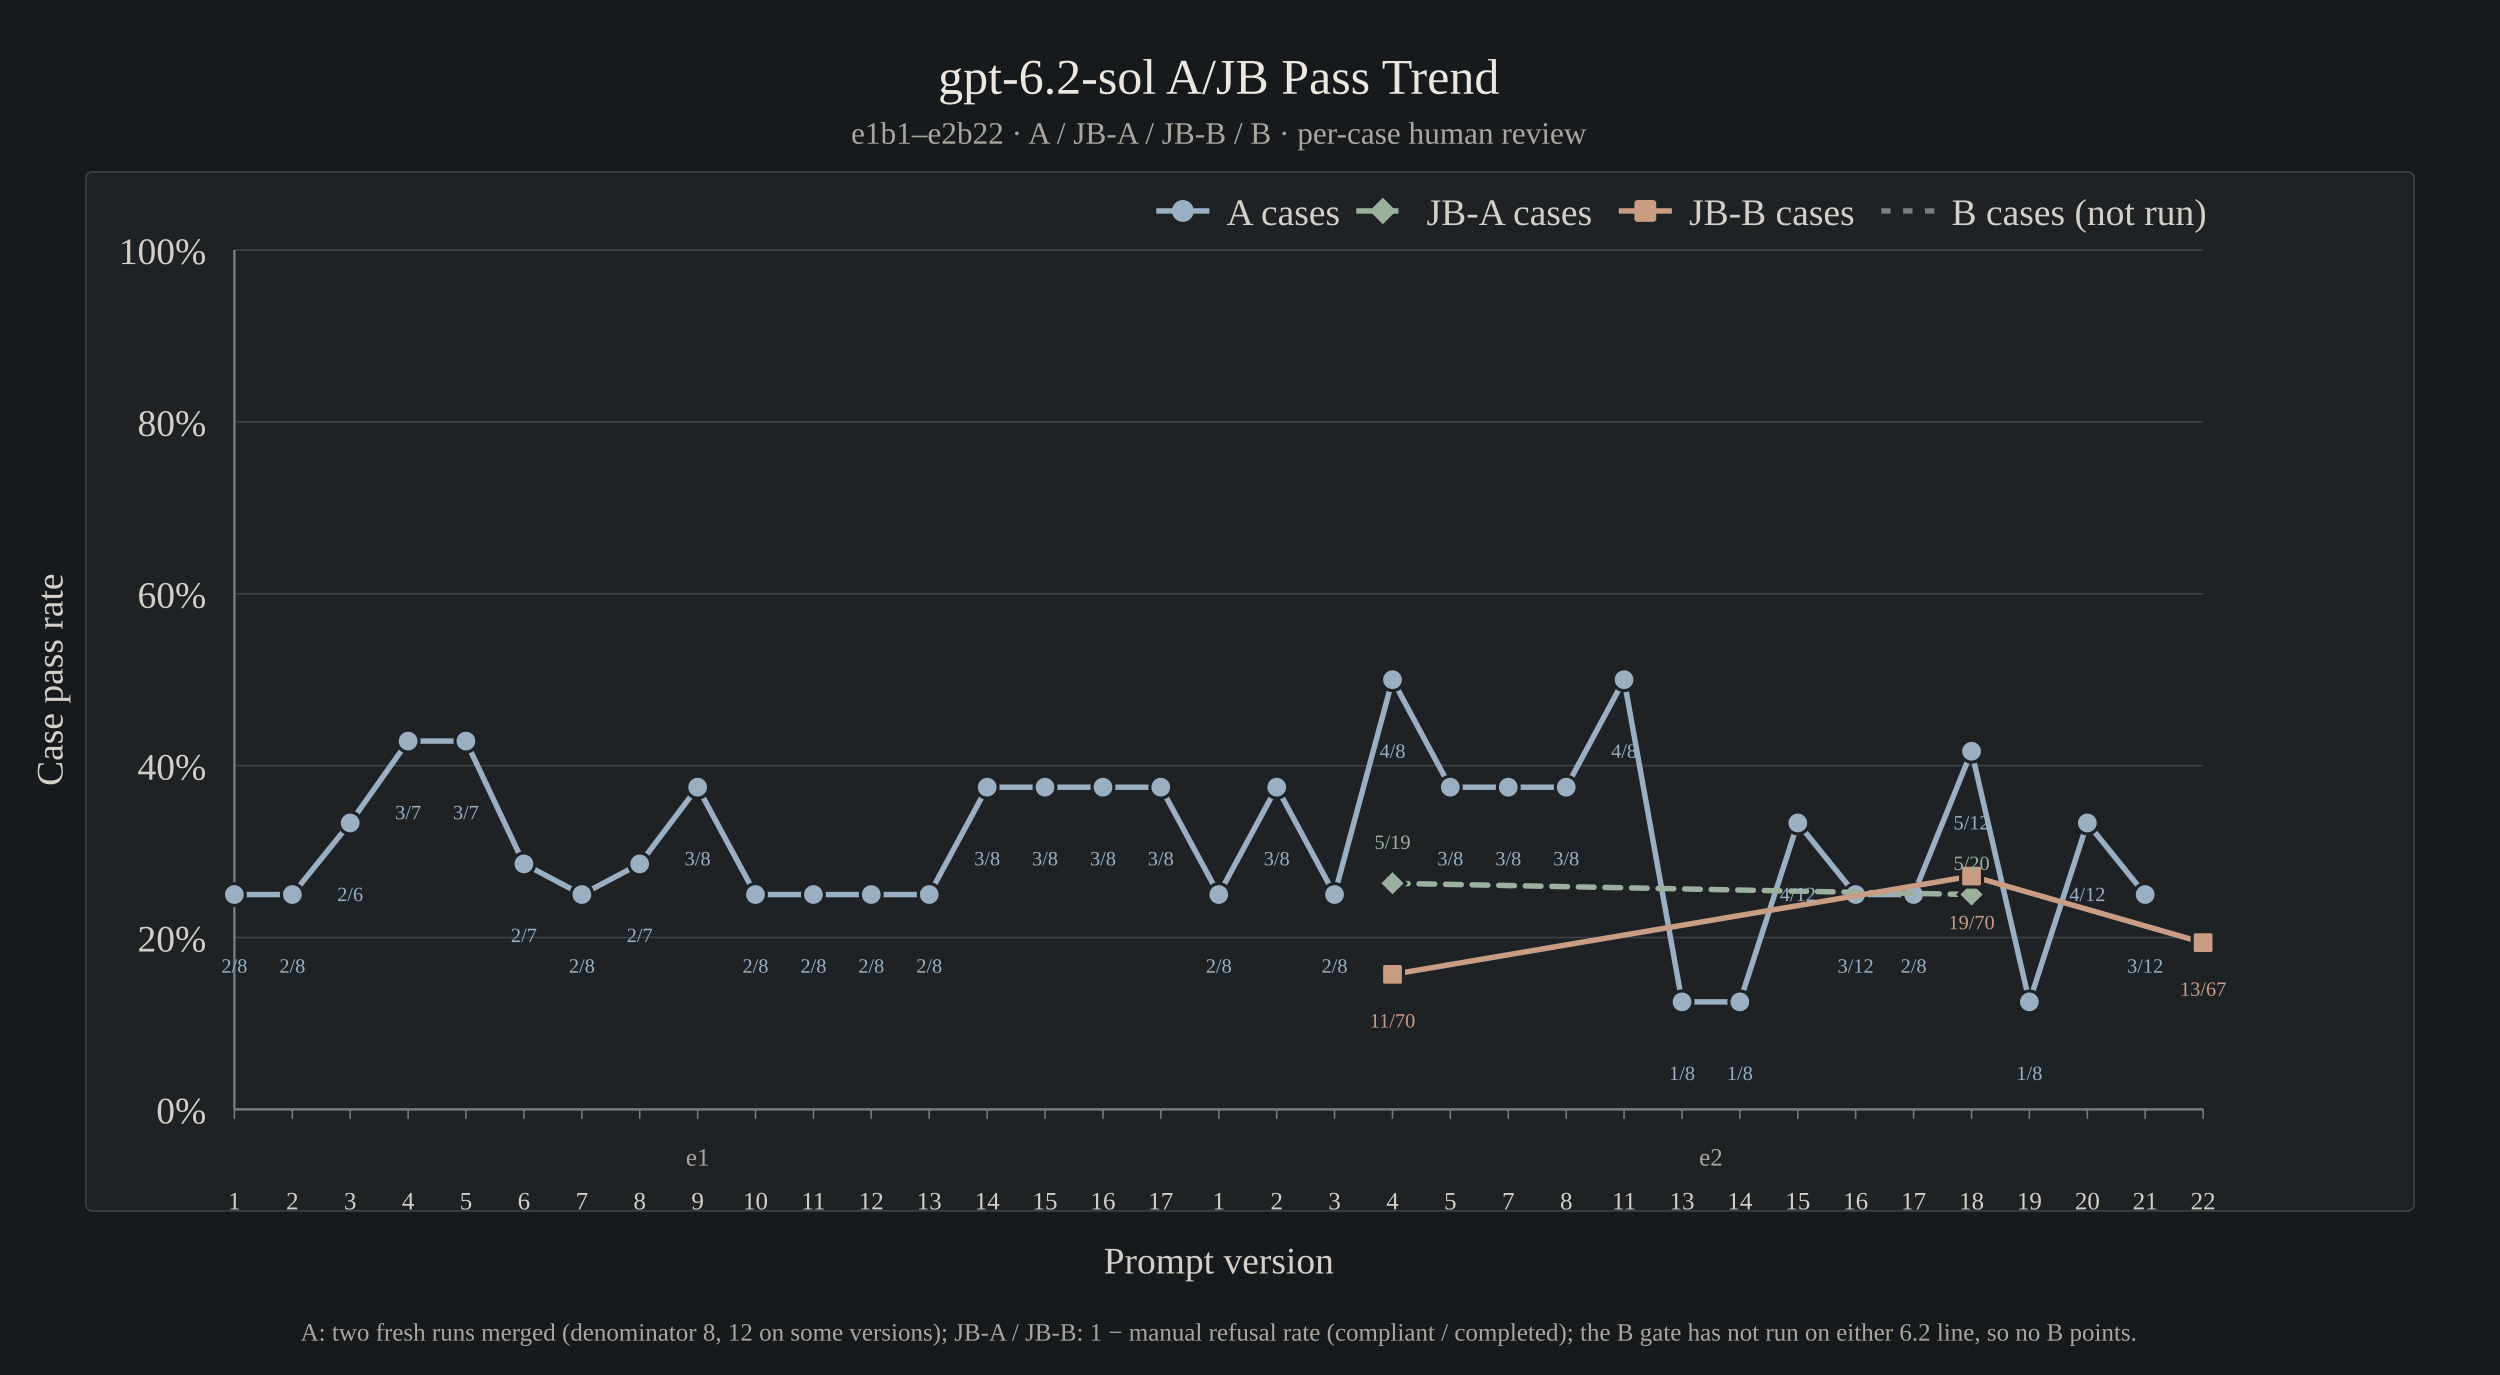
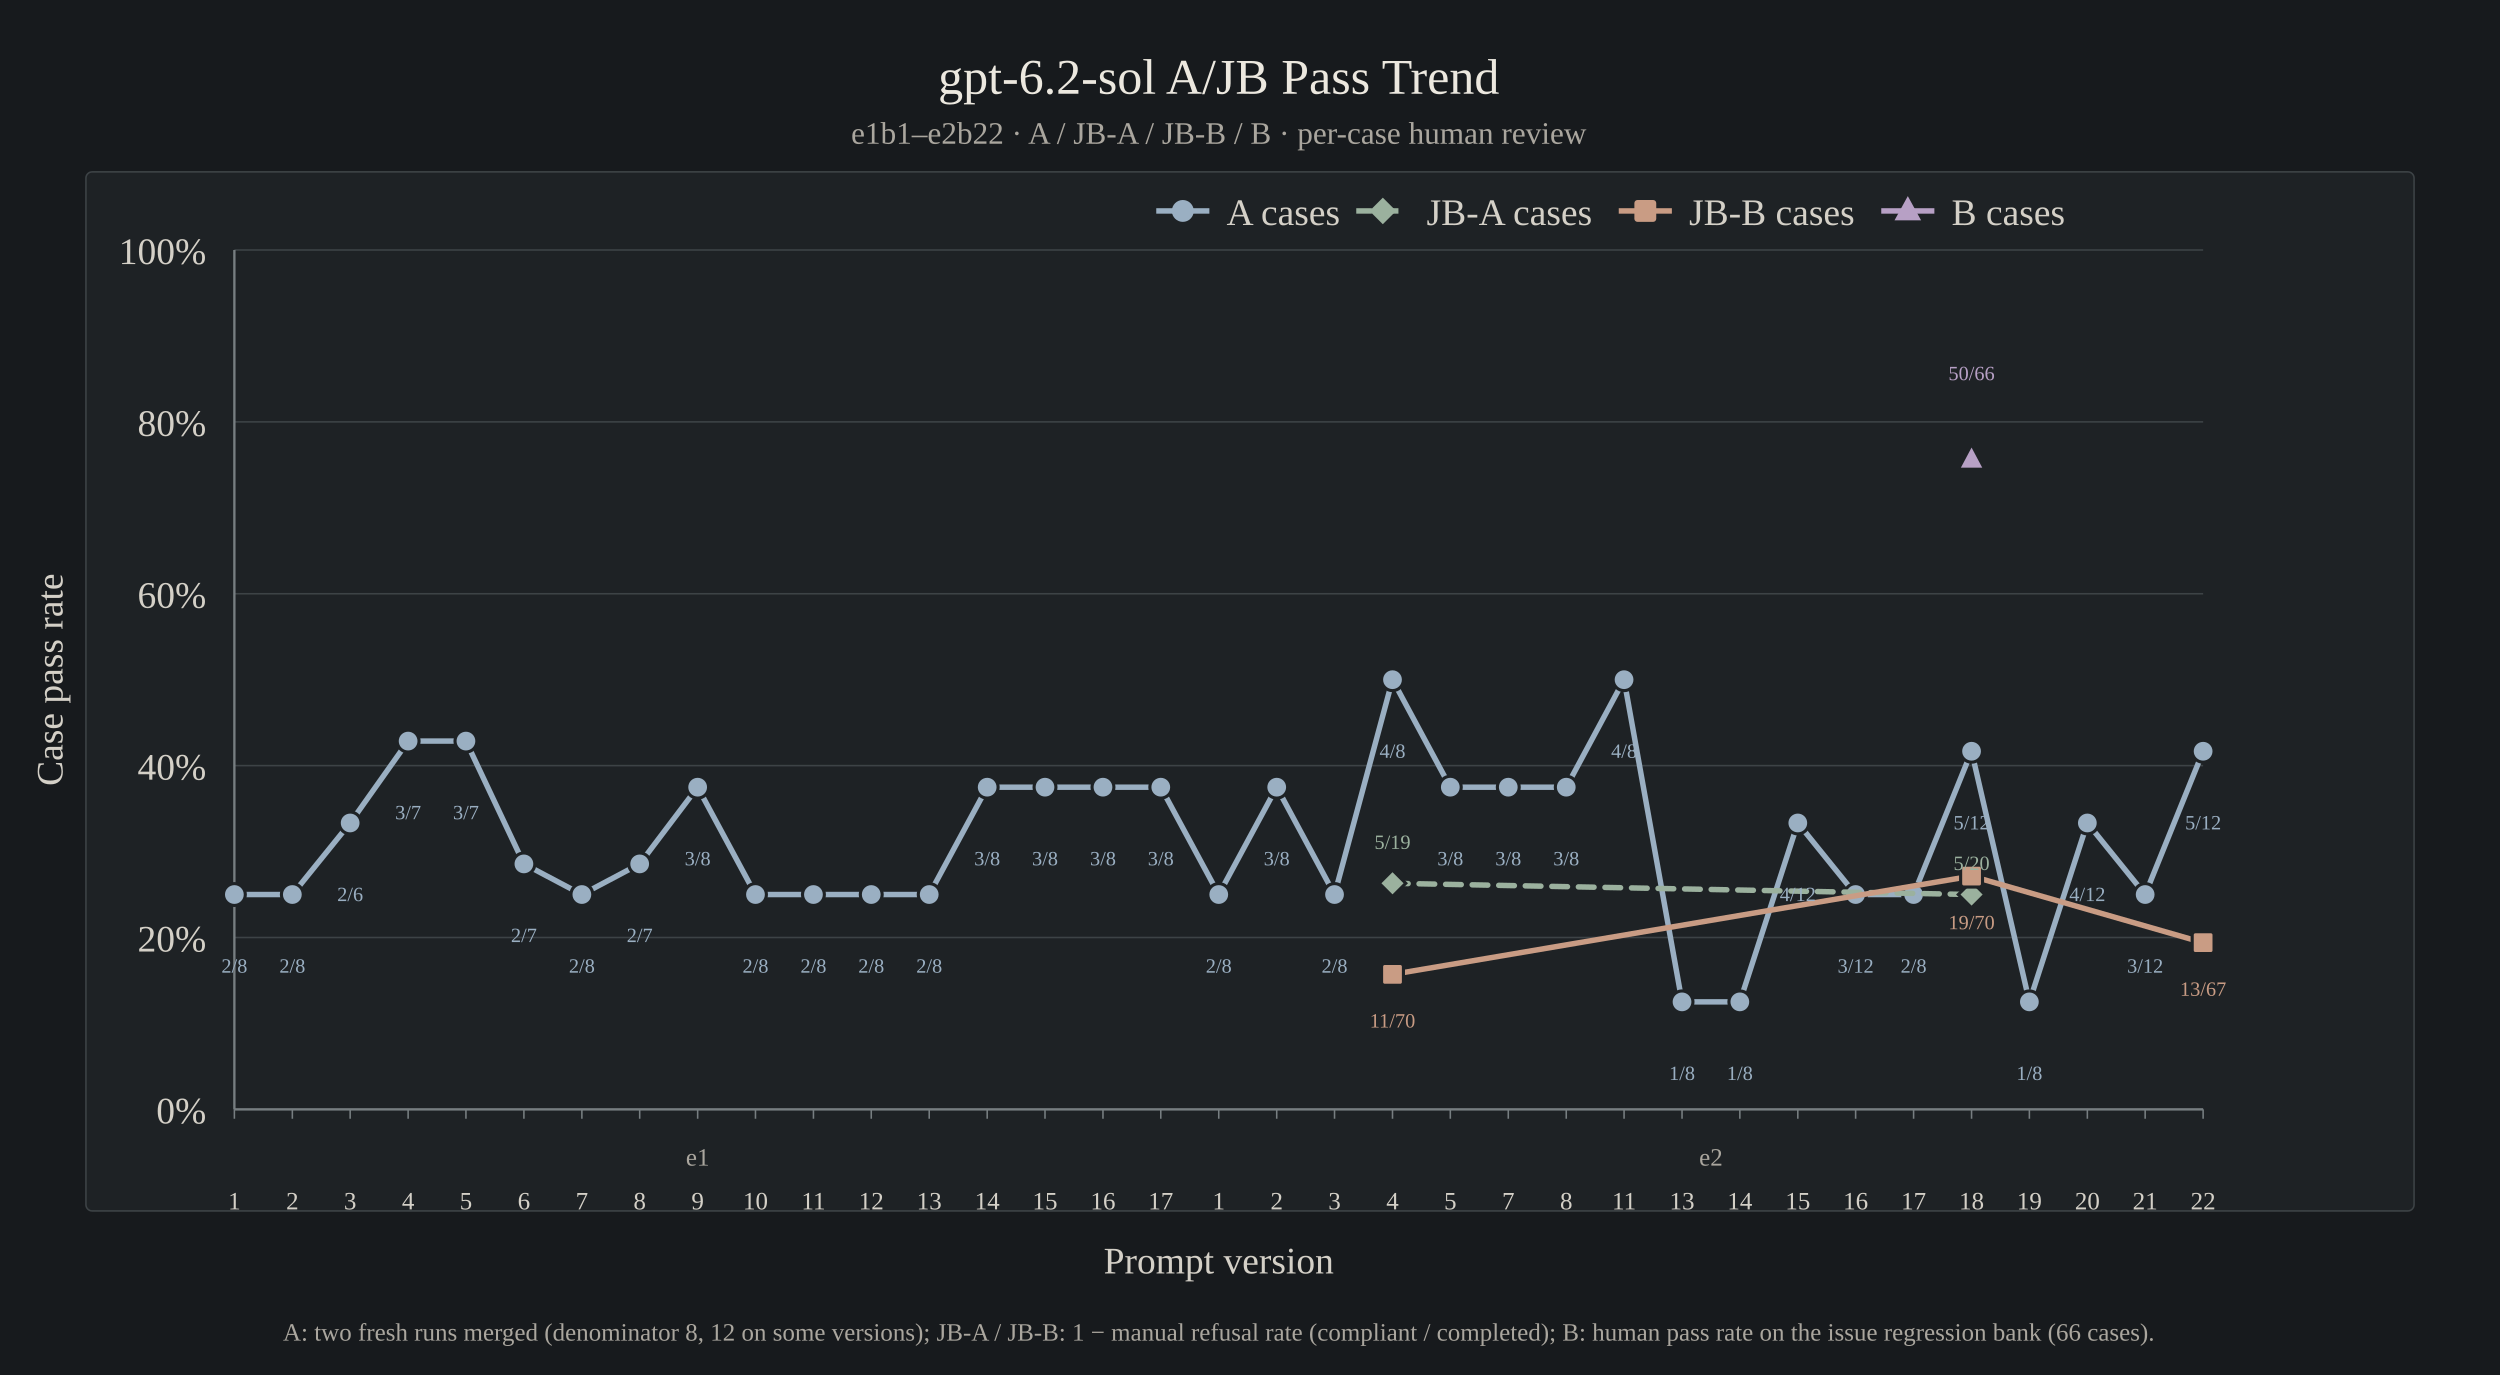
<svg xmlns="http://www.w3.org/2000/svg" width="1600" height="880" viewBox="0 0 1600 880" role="img" aria-labelledby="title desc">
  <rect width="1600" height="880" fill="#171A1D" />
  <rect x="55" y="110" width="1490" height="665" rx="4" fill="#1E2225" stroke="#3D4346" />
  <g font-family="Charter,Georgia,Times New Roman,STSong,Songti SC,Noto Serif CJK SC,serif">
    <text x="780" y="60" text-anchor="middle" font-size="32" font-weight="500" fill="#ECE8DF">gpt-6.2-sol A/JB Pass Trend</text>
    <text x="780" y="92" text-anchor="middle" font-size="20" fill="#AAA69E">e1b1–e2b22 · A / JB-A / JB-B / B · per-case human review</text>
    <line x1="150.0" y1="710.0" x2="1410.0" y2="710.0" stroke="#3D4346" stroke-width="1" />
    <text x="132" y="719.0" text-anchor="end" font-size="24" fill="#D4D0C7">0%</text>
    <line x1="150.0" y1="600.0" x2="1410.0" y2="600.0" stroke="#3D4346" stroke-width="1" />
    <text x="132" y="609.0" text-anchor="end" font-size="24" fill="#D4D0C7">20%</text>
    <line x1="150.0" y1="490.0" x2="1410.0" y2="490.0" stroke="#3D4346" stroke-width="1" />
    <text x="132" y="499.0" text-anchor="end" font-size="24" fill="#D4D0C7">40%</text>
    <line x1="150.0" y1="380.0" x2="1410.0" y2="380.0" stroke="#3D4346" stroke-width="1" />
    <text x="132" y="389.0" text-anchor="end" font-size="24" fill="#D4D0C7">60%</text>
    <line x1="150.0" y1="270.0" x2="1410.0" y2="270.0" stroke="#3D4346" stroke-width="1" />
    <text x="132" y="279.0" text-anchor="end" font-size="24" fill="#D4D0C7">80%</text>
    <line x1="150.0" y1="160.0" x2="1410.0" y2="160.0" stroke="#3D4346" stroke-width="1" />
    <text x="132" y="169.0" text-anchor="end" font-size="24" fill="#D4D0C7">100%</text>
    <line x1="150.0" y1="160.0" x2="150.0" y2="710.0" stroke="#777E81" stroke-width="1.5" />
    <line x1="150.0" y1="710.0" x2="1410.0" y2="710.0" stroke="#777E81" stroke-width="1.5" />
    <line x1="150.0" y1="710.0" x2="150.0" y2="716" stroke="#777E81" />
    <text x="150.0" y="774" text-anchor="middle" font-size="16" fill="#D4D0C7">1</text>
    <line x1="187.1" y1="710.0" x2="187.1" y2="716" stroke="#777E81" />
    <text x="187.1" y="774" text-anchor="middle" font-size="16" fill="#D4D0C7">2</text>
    <line x1="224.1" y1="710.0" x2="224.1" y2="716" stroke="#777E81" />
    <text x="224.1" y="774" text-anchor="middle" font-size="16" fill="#D4D0C7">3</text>
    <line x1="261.2" y1="710.0" x2="261.2" y2="716" stroke="#777E81" />
    <text x="261.2" y="774" text-anchor="middle" font-size="16" fill="#D4D0C7">4</text>
    <line x1="298.2" y1="710.0" x2="298.2" y2="716" stroke="#777E81" />
    <text x="298.2" y="774" text-anchor="middle" font-size="16" fill="#D4D0C7">5</text>
    <line x1="335.3" y1="710.0" x2="335.3" y2="716" stroke="#777E81" />
    <text x="335.3" y="774" text-anchor="middle" font-size="16" fill="#D4D0C7">6</text>
    <line x1="372.4" y1="710.0" x2="372.4" y2="716" stroke="#777E81" />
    <text x="372.4" y="774" text-anchor="middle" font-size="16" fill="#D4D0C7">7</text>
    <line x1="409.4" y1="710.0" x2="409.4" y2="716" stroke="#777E81" />
    <text x="409.4" y="774" text-anchor="middle" font-size="16" fill="#D4D0C7">8</text>
    <line x1="446.5" y1="710.0" x2="446.5" y2="716" stroke="#777E81" />
    <text x="446.5" y="774" text-anchor="middle" font-size="16" fill="#D4D0C7">9</text>
    <line x1="483.5" y1="710.0" x2="483.5" y2="716" stroke="#777E81" />
    <text x="483.5" y="774" text-anchor="middle" font-size="16" fill="#D4D0C7">10</text>
    <line x1="520.6" y1="710.0" x2="520.6" y2="716" stroke="#777E81" />
    <text x="520.6" y="774" text-anchor="middle" font-size="16" fill="#D4D0C7">11</text>
    <line x1="557.6" y1="710.0" x2="557.6" y2="716" stroke="#777E81" />
    <text x="557.6" y="774" text-anchor="middle" font-size="16" fill="#D4D0C7">12</text>
    <line x1="594.7" y1="710.0" x2="594.7" y2="716" stroke="#777E81" />
    <text x="594.7" y="774" text-anchor="middle" font-size="16" fill="#D4D0C7">13</text>
    <line x1="631.8" y1="710.0" x2="631.8" y2="716" stroke="#777E81" />
    <text x="631.8" y="774" text-anchor="middle" font-size="16" fill="#D4D0C7">14</text>
    <line x1="668.8" y1="710.0" x2="668.8" y2="716" stroke="#777E81" />
    <text x="668.8" y="774" text-anchor="middle" font-size="16" fill="#D4D0C7">15</text>
    <line x1="705.9" y1="710.0" x2="705.9" y2="716" stroke="#777E81" />
    <text x="705.9" y="774" text-anchor="middle" font-size="16" fill="#D4D0C7">16</text>
    <line x1="742.9" y1="710.0" x2="742.9" y2="716" stroke="#777E81" />
    <text x="742.9" y="774" text-anchor="middle" font-size="16" fill="#D4D0C7">17</text>
    <line x1="780.0" y1="710.0" x2="780.0" y2="716" stroke="#777E81" />
    <text x="780.0" y="774" text-anchor="middle" font-size="16" fill="#D4D0C7">1</text>
    <line x1="817.1" y1="710.0" x2="817.1" y2="716" stroke="#777E81" />
    <text x="817.1" y="774" text-anchor="middle" font-size="16" fill="#D4D0C7">2</text>
    <line x1="854.1" y1="710.0" x2="854.1" y2="716" stroke="#777E81" />
    <text x="854.1" y="774" text-anchor="middle" font-size="16" fill="#D4D0C7">3</text>
    <line x1="891.2" y1="710.0" x2="891.2" y2="716" stroke="#777E81" />
    <text x="891.2" y="774" text-anchor="middle" font-size="16" fill="#D4D0C7">4</text>
    <line x1="928.2" y1="710.0" x2="928.2" y2="716" stroke="#777E81" />
    <text x="928.2" y="774" text-anchor="middle" font-size="16" fill="#D4D0C7">5</text>
    <line x1="965.3" y1="710.0" x2="965.3" y2="716" stroke="#777E81" />
    <text x="965.3" y="774" text-anchor="middle" font-size="16" fill="#D4D0C7">7</text>
    <line x1="1002.4" y1="710.0" x2="1002.4" y2="716" stroke="#777E81" />
    <text x="1002.4" y="774" text-anchor="middle" font-size="16" fill="#D4D0C7">8</text>
    <line x1="1039.4" y1="710.0" x2="1039.4" y2="716" stroke="#777E81" />
    <text x="1039.4" y="774" text-anchor="middle" font-size="16" fill="#D4D0C7">11</text>
    <line x1="1076.5" y1="710.0" x2="1076.5" y2="716" stroke="#777E81" />
    <text x="1076.5" y="774" text-anchor="middle" font-size="16" fill="#D4D0C7">13</text>
    <line x1="1113.5" y1="710.0" x2="1113.5" y2="716" stroke="#777E81" />
    <text x="1113.5" y="774" text-anchor="middle" font-size="16" fill="#D4D0C7">14</text>
    <line x1="1150.6" y1="710.0" x2="1150.6" y2="716" stroke="#777E81" />
    <text x="1150.6" y="774" text-anchor="middle" font-size="16" fill="#D4D0C7">15</text>
    <line x1="1187.6" y1="710.0" x2="1187.6" y2="716" stroke="#777E81" />
    <text x="1187.6" y="774" text-anchor="middle" font-size="16" fill="#D4D0C7">16</text>
    <line x1="1224.7" y1="710.0" x2="1224.7" y2="716" stroke="#777E81" />
    <text x="1224.7" y="774" text-anchor="middle" font-size="16" fill="#D4D0C7">17</text>
    <line x1="1261.8" y1="710.0" x2="1261.8" y2="716" stroke="#777E81" />
    <text x="1261.8" y="774" text-anchor="middle" font-size="16" fill="#D4D0C7">18</text>
    <line x1="1298.8" y1="710.0" x2="1298.8" y2="716" stroke="#777E81" />
    <text x="1298.8" y="774" text-anchor="middle" font-size="16" fill="#D4D0C7">19</text>
    <line x1="1335.9" y1="710.0" x2="1335.9" y2="716" stroke="#777E81" />
    <text x="1335.9" y="774" text-anchor="middle" font-size="16" fill="#D4D0C7">20</text>
    <line x1="1372.9" y1="710.0" x2="1372.9" y2="716" stroke="#777E81" />
    <text x="1372.9" y="774" text-anchor="middle" font-size="16" fill="#D4D0C7">21</text>
    <line x1="1410.0" y1="710.0" x2="1410.0" y2="716" stroke="#777E81" />
    <text x="1410.0" y="774" text-anchor="middle" font-size="16" fill="#D4D0C7">22</text>
    <text x="446.5" y="746" text-anchor="middle" font-size="16" fill="#AAA69E">e1</text>
    <text x="1095.0" y="746" text-anchor="middle" font-size="16" fill="#AAA69E">e2</text>
    <text x="780" y="815" text-anchor="middle" font-size="24" fill="#D4D0C7">Prompt version</text>
    <text x="40" y="435" transform="rotate(-90 40 435)" text-anchor="middle" font-size="24" fill="#D4D0C7">Case pass rate</text>
-     <polyline points="150.0,572.5 187.1,572.5 224.1,526.7 261.2,474.3 298.2,474.3 335.3,552.9 372.4,572.5 409.4,552.9 446.5,503.8 483.5,572.5 520.6,572.5 557.6,572.5 594.7,572.5 631.8,503.8 668.8,503.8 705.9,503.8 742.9,503.8 780.0,572.5 817.1,503.8 854.1,572.5 891.2,435.0 928.2,503.8 965.3,503.8 1002.4,503.8 1039.4,435.0 1076.5,641.2 1113.5,641.2 1150.6,526.7 1187.6,572.5 1224.7,572.5 1261.8,480.8 1298.8,641.2 1335.9,526.7 1372.9,572.5" fill="none" stroke="#9AAFC2" stroke-width="3.5" stroke-linecap="round" stroke-linejoin="round" />
+     <polyline points="150.0,572.5 187.1,572.5 224.1,526.7 261.2,474.3 298.2,474.3 335.3,552.9 372.4,572.5 409.4,552.9 446.5,503.8 483.5,572.5 520.6,572.5 557.6,572.5 594.7,572.5 631.8,503.8 668.8,503.8 705.9,503.8 742.9,503.8 780.0,572.5 817.1,503.8 854.1,572.5 891.2,435.0 928.2,503.8 965.3,503.8 1002.4,503.8 1039.4,435.0 1076.5,641.2 1113.5,641.2 1150.6,526.7 1187.6,572.5 1224.7,572.5 1261.8,480.8 1298.8,641.2 1335.9,526.7 1372.9,572.5 1410.0,480.8" fill="none" stroke="#9AAFC2" stroke-width="3.5" stroke-linecap="round" stroke-linejoin="round" />
    <circle cx="150.0" cy="572.5" r="7" fill="#9AAFC2" stroke="#1E2225" stroke-width="2" />
    <circle cx="187.1" cy="572.5" r="7" fill="#9AAFC2" stroke="#1E2225" stroke-width="2" />
    <circle cx="224.1" cy="526.7" r="7" fill="#9AAFC2" stroke="#1E2225" stroke-width="2" />
    <circle cx="261.2" cy="474.3" r="7" fill="#9AAFC2" stroke="#1E2225" stroke-width="2" />
    <circle cx="298.2" cy="474.3" r="7" fill="#9AAFC2" stroke="#1E2225" stroke-width="2" />
    <circle cx="335.3" cy="552.9" r="7" fill="#9AAFC2" stroke="#1E2225" stroke-width="2" />
    <circle cx="372.4" cy="572.5" r="7" fill="#9AAFC2" stroke="#1E2225" stroke-width="2" />
    <circle cx="409.4" cy="552.9" r="7" fill="#9AAFC2" stroke="#1E2225" stroke-width="2" />
    <circle cx="446.5" cy="503.8" r="7" fill="#9AAFC2" stroke="#1E2225" stroke-width="2" />
    <circle cx="483.5" cy="572.5" r="7" fill="#9AAFC2" stroke="#1E2225" stroke-width="2" />
    <circle cx="520.6" cy="572.5" r="7" fill="#9AAFC2" stroke="#1E2225" stroke-width="2" />
    <circle cx="557.6" cy="572.5" r="7" fill="#9AAFC2" stroke="#1E2225" stroke-width="2" />
    <circle cx="594.7" cy="572.5" r="7" fill="#9AAFC2" stroke="#1E2225" stroke-width="2" />
    <circle cx="631.8" cy="503.8" r="7" fill="#9AAFC2" stroke="#1E2225" stroke-width="2" />
    <circle cx="668.8" cy="503.8" r="7" fill="#9AAFC2" stroke="#1E2225" stroke-width="2" />
    <circle cx="705.9" cy="503.8" r="7" fill="#9AAFC2" stroke="#1E2225" stroke-width="2" />
    <circle cx="742.9" cy="503.8" r="7" fill="#9AAFC2" stroke="#1E2225" stroke-width="2" />
    <circle cx="780.0" cy="572.5" r="7" fill="#9AAFC2" stroke="#1E2225" stroke-width="2" />
    <circle cx="817.1" cy="503.8" r="7" fill="#9AAFC2" stroke="#1E2225" stroke-width="2" />
    <circle cx="854.1" cy="572.5" r="7" fill="#9AAFC2" stroke="#1E2225" stroke-width="2" />
    <circle cx="891.2" cy="435.0" r="7" fill="#9AAFC2" stroke="#1E2225" stroke-width="2" />
    <circle cx="928.2" cy="503.8" r="7" fill="#9AAFC2" stroke="#1E2225" stroke-width="2" />
    <circle cx="965.3" cy="503.8" r="7" fill="#9AAFC2" stroke="#1E2225" stroke-width="2" />
    <circle cx="1002.4" cy="503.8" r="7" fill="#9AAFC2" stroke="#1E2225" stroke-width="2" />
    <circle cx="1039.4" cy="435.0" r="7" fill="#9AAFC2" stroke="#1E2225" stroke-width="2" />
    <circle cx="1076.5" cy="641.2" r="7" fill="#9AAFC2" stroke="#1E2225" stroke-width="2" />
    <circle cx="1113.5" cy="641.2" r="7" fill="#9AAFC2" stroke="#1E2225" stroke-width="2" />
    <circle cx="1150.6" cy="526.7" r="7" fill="#9AAFC2" stroke="#1E2225" stroke-width="2" />
    <circle cx="1187.6" cy="572.5" r="7" fill="#9AAFC2" stroke="#1E2225" stroke-width="2" />
    <circle cx="1224.7" cy="572.5" r="7" fill="#9AAFC2" stroke="#1E2225" stroke-width="2" />
    <circle cx="1261.8" cy="480.8" r="7" fill="#9AAFC2" stroke="#1E2225" stroke-width="2" />
    <circle cx="1298.8" cy="641.2" r="7" fill="#9AAFC2" stroke="#1E2225" stroke-width="2" />
    <circle cx="1335.9" cy="526.7" r="7" fill="#9AAFC2" stroke="#1E2225" stroke-width="2" />
    <circle cx="1372.9" cy="572.5" r="7" fill="#9AAFC2" stroke="#1E2225" stroke-width="2" />
+     <circle cx="1410.0" cy="480.8" r="7" fill="#9AAFC2" stroke="#1E2225" stroke-width="2" />
    <polyline points="891.2,565.3 1261.8,572.5" fill="none" stroke="#9BB19E" stroke-width="3.5" stroke-linecap="round" stroke-linejoin="round" stroke-dasharray="10 7" />
    <polygon points="891.2,556.8 899.7,565.3 891.2,573.8 882.7,565.3" fill="#9BB19E" stroke="#1E2225" stroke-width="2" />
    <polygon points="1261.8,564.0 1270.3,572.5 1261.8,581.0 1253.3,572.5" fill="#9BB19E" stroke="#1E2225" stroke-width="2" />
    <polyline points="891.2,623.6 1261.8,560.7 1410.0,603.3" fill="none" stroke="#C99C84" stroke-width="3.5" stroke-linecap="round" stroke-linejoin="round" />
    <rect x="884.2" y="616.6" width="14" height="14" rx="2" fill="#C99C84" stroke="#1E2225" stroke-width="2" />
    <rect x="1254.8" y="553.7" width="14" height="14" rx="2" fill="#C99C84" stroke="#1E2225" stroke-width="2" />
    <rect x="1403.0" y="596.3" width="14" height="14" rx="2" fill="#C99C84" stroke="#1E2225" stroke-width="2" />
+     <polyline points="1261.8,293.3" fill="none" stroke="#B7A0C5" stroke-width="3.5" stroke-linecap="round" stroke-linejoin="round" />
+     <polygon points="1261.8,284.3 1270.3,300.3 1253.3,300.3" fill="#B7A0C5" stroke="#1E2225" stroke-width="2" />
    <text x="150.0" y="622.5" text-anchor="middle" font-size="13" font-weight="500" fill="#9AAFC2">2/8</text>
    <text x="187.1" y="622.5" text-anchor="middle" font-size="13" font-weight="500" fill="#9AAFC2">2/8</text>
    <text x="224.1" y="576.7" text-anchor="middle" font-size="13" font-weight="500" fill="#9AAFC2">2/6</text>
    <text x="261.2" y="524.3" text-anchor="middle" font-size="13" font-weight="500" fill="#9AAFC2">3/7</text>
    <text x="298.2" y="524.3" text-anchor="middle" font-size="13" font-weight="500" fill="#9AAFC2">3/7</text>
    <text x="335.3" y="602.9" text-anchor="middle" font-size="13" font-weight="500" fill="#9AAFC2">2/7</text>
    <text x="372.4" y="622.5" text-anchor="middle" font-size="13" font-weight="500" fill="#9AAFC2">2/8</text>
    <text x="409.4" y="602.9" text-anchor="middle" font-size="13" font-weight="500" fill="#9AAFC2">2/7</text>
    <text x="446.5" y="553.8" text-anchor="middle" font-size="13" font-weight="500" fill="#9AAFC2">3/8</text>
    <text x="483.5" y="622.5" text-anchor="middle" font-size="13" font-weight="500" fill="#9AAFC2">2/8</text>
    <text x="520.6" y="622.5" text-anchor="middle" font-size="13" font-weight="500" fill="#9AAFC2">2/8</text>
    <text x="557.6" y="622.5" text-anchor="middle" font-size="13" font-weight="500" fill="#9AAFC2">2/8</text>
    <text x="594.7" y="622.5" text-anchor="middle" font-size="13" font-weight="500" fill="#9AAFC2">2/8</text>
    <text x="631.8" y="553.8" text-anchor="middle" font-size="13" font-weight="500" fill="#9AAFC2">3/8</text>
    <text x="668.8" y="553.8" text-anchor="middle" font-size="13" font-weight="500" fill="#9AAFC2">3/8</text>
    <text x="705.9" y="553.8" text-anchor="middle" font-size="13" font-weight="500" fill="#9AAFC2">3/8</text>
    <text x="742.9" y="553.8" text-anchor="middle" font-size="13" font-weight="500" fill="#9AAFC2">3/8</text>
    <text x="780.0" y="622.5" text-anchor="middle" font-size="13" font-weight="500" fill="#9AAFC2">2/8</text>
    <text x="817.1" y="553.8" text-anchor="middle" font-size="13" font-weight="500" fill="#9AAFC2">3/8</text>
    <text x="854.1" y="622.5" text-anchor="middle" font-size="13" font-weight="500" fill="#9AAFC2">2/8</text>
    <text x="891.2" y="485.0" text-anchor="middle" font-size="13" font-weight="500" fill="#9AAFC2">4/8</text>
    <text x="891.2" y="543.3" text-anchor="middle" font-size="13" font-weight="500" fill="#9BB19E">5/19</text>
    <text x="891.2" y="657.6" text-anchor="middle" font-size="13" font-weight="500" fill="#C99C84">11/70</text>
    <text x="928.2" y="553.8" text-anchor="middle" font-size="13" font-weight="500" fill="#9AAFC2">3/8</text>
    <text x="965.3" y="553.8" text-anchor="middle" font-size="13" font-weight="500" fill="#9AAFC2">3/8</text>
    <text x="1002.4" y="553.8" text-anchor="middle" font-size="13" font-weight="500" fill="#9AAFC2">3/8</text>
    <text x="1039.4" y="485.0" text-anchor="middle" font-size="13" font-weight="500" fill="#9AAFC2">4/8</text>
    <text x="1076.5" y="691.2" text-anchor="middle" font-size="13" font-weight="500" fill="#9AAFC2">1/8</text>
    <text x="1113.5" y="691.2" text-anchor="middle" font-size="13" font-weight="500" fill="#9AAFC2">1/8</text>
    <text x="1150.6" y="576.7" text-anchor="middle" font-size="13" font-weight="500" fill="#9AAFC2">4/12</text>
    <text x="1187.6" y="622.5" text-anchor="middle" font-size="13" font-weight="500" fill="#9AAFC2">3/12</text>
    <text x="1224.7" y="622.5" text-anchor="middle" font-size="13" font-weight="500" fill="#9AAFC2">2/8</text>
+     <text x="1261.8" y="243.3" text-anchor="middle" font-size="13" font-weight="500" fill="#B7A0C5">50/66</text>
    <text x="1261.8" y="530.8" text-anchor="middle" font-size="13" font-weight="500" fill="#9AAFC2">5/12</text>
    <text x="1261.8" y="556.8" text-anchor="middle" font-size="13" font-weight="500" fill="#9BB19E">5/20</text>
    <text x="1261.8" y="594.7" text-anchor="middle" font-size="13" font-weight="500" fill="#C99C84">19/70</text>
    <text x="1298.8" y="691.2" text-anchor="middle" font-size="13" font-weight="500" fill="#9AAFC2">1/8</text>
    <text x="1335.9" y="576.7" text-anchor="middle" font-size="13" font-weight="500" fill="#9AAFC2">4/12</text>
    <text x="1372.9" y="622.5" text-anchor="middle" font-size="13" font-weight="500" fill="#9AAFC2">3/12</text>
+     <text x="1410.0" y="530.8" text-anchor="middle" font-size="13" font-weight="500" fill="#9AAFC2">5/12</text>
    <text x="1410.0" y="637.3" text-anchor="middle" font-size="13" font-weight="500" fill="#C99C84">13/67</text>
    <line x1="740.0" y1="135" x2="774.0" y2="135" stroke="#9AAFC2" stroke-width="3.5" />
    <circle cx="757.0" cy="135" r="7" fill="#9AAFC2" />
    <text x="785.0" y="144" font-size="24" fill="#D4D0C7">A cases</text>
    <line x1="868.0" y1="135" x2="902.0" y2="135" stroke="#9BB19E" stroke-width="3.5" stroke-dasharray="10 7" />
    <polygon points="885.0,126.5 893.5,135 885.0,143.5 876.5,135" fill="#9BB19E" />
    <text x="913.0" y="144" font-size="24" fill="#D4D0C7">JB-A cases</text>
    <line x1="1036.0" y1="135" x2="1070.0" y2="135" stroke="#C99C84" stroke-width="3.5" />
    <rect x="1046.0" y="128" width="14" height="14" rx="2" fill="#C99C84" />
    <text x="1081.0" y="144" font-size="24" fill="#D4D0C7">JB-B cases</text>
-     <line x1="1204.0" y1="135" x2="1238.0" y2="135" stroke="#777E81" stroke-width="3.5" stroke-dasharray="6 8" />
-     <text x="1249.0" y="144" font-size="24" fill="#D4D0C7">B cases (not run)</text>
-     <text x="780" y="858" text-anchor="middle" font-size="16" fill="#AAA69E">A: two fresh runs merged (denominator 8, 12 on some versions); JB-A / JB-B: 1 − manual refusal rate (compliant / completed); the B gate has not run on either 6.2 line, so no B points.</text>
+     <line x1="1204.0" y1="135" x2="1238.0" y2="135" stroke="#B7A0C5" stroke-width="3.5" />
+     <polygon points="1221.0,125.5 1229.5,141 1212.5,141" fill="#B7A0C5" />
+     <text x="1249.0" y="144" font-size="24" fill="#D4D0C7">B cases</text>
+     <text x="780" y="858" text-anchor="middle" font-size="16" fill="#AAA69E">A: two fresh runs merged (denominator 8, 12 on some versions); JB-A / JB-B: 1 − manual refusal rate (compliant / completed); B: human pass rate on the issue regression bank (66 cases).</text>
  </g>
</svg>
